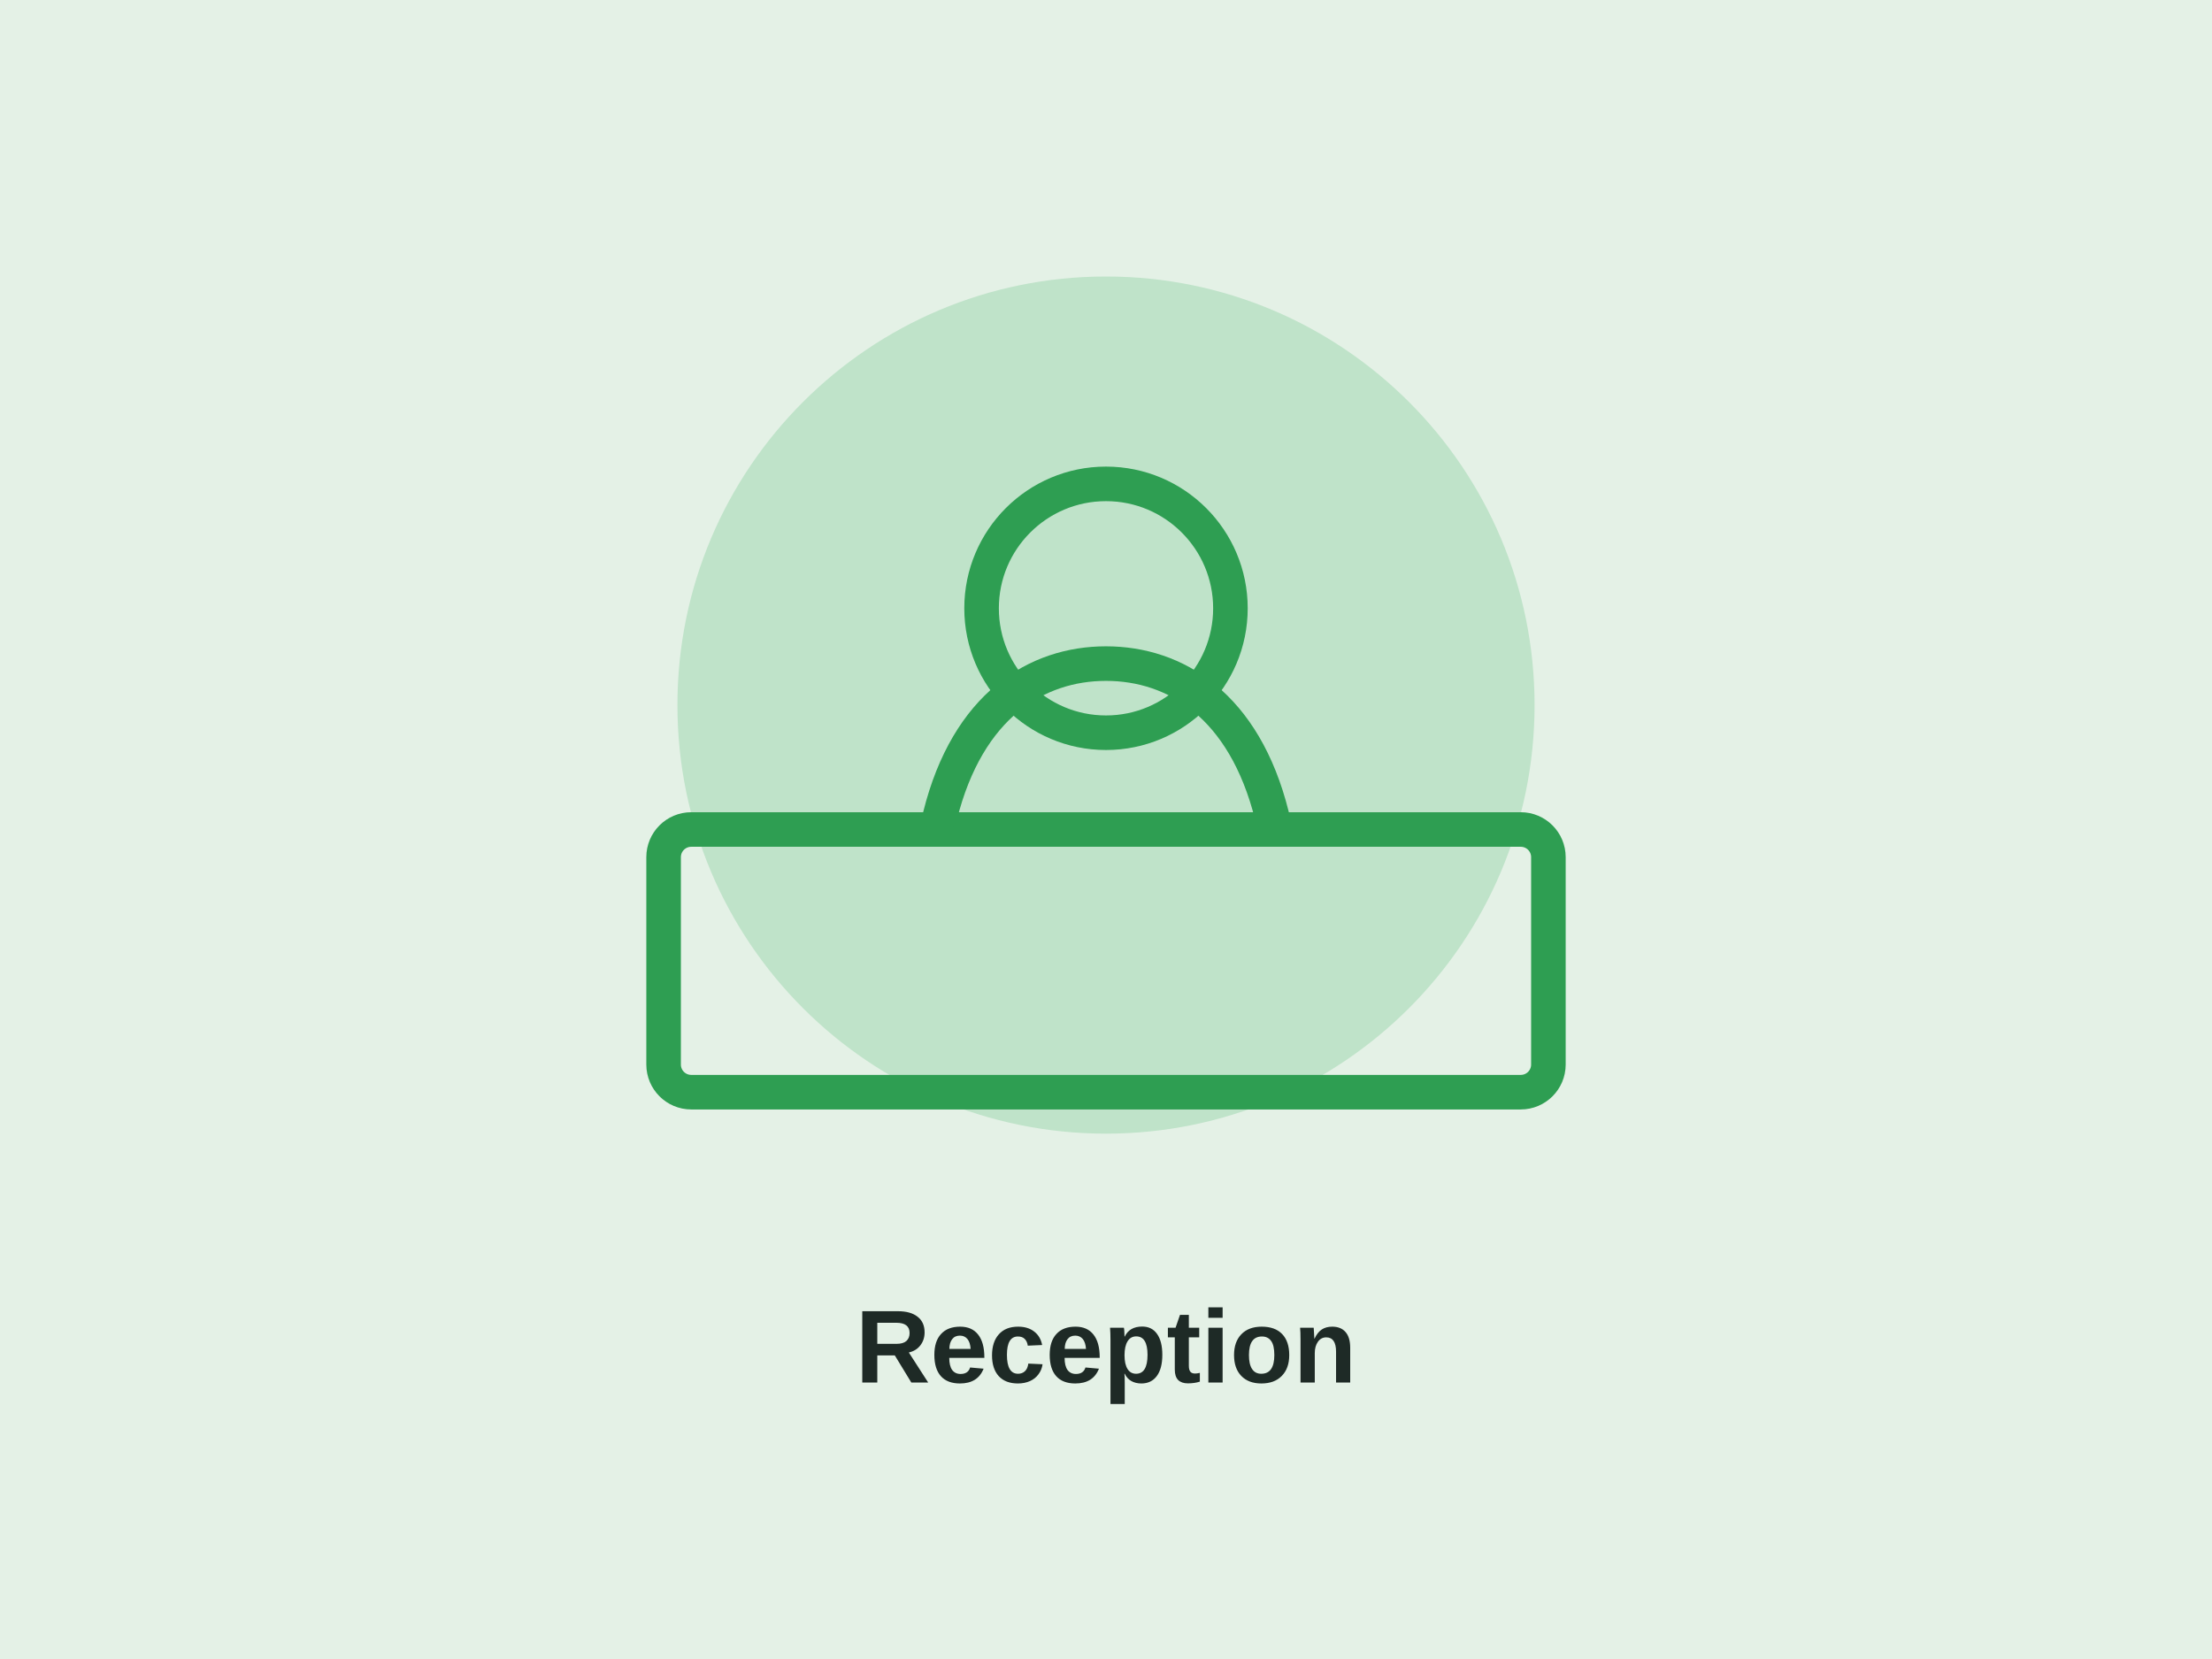
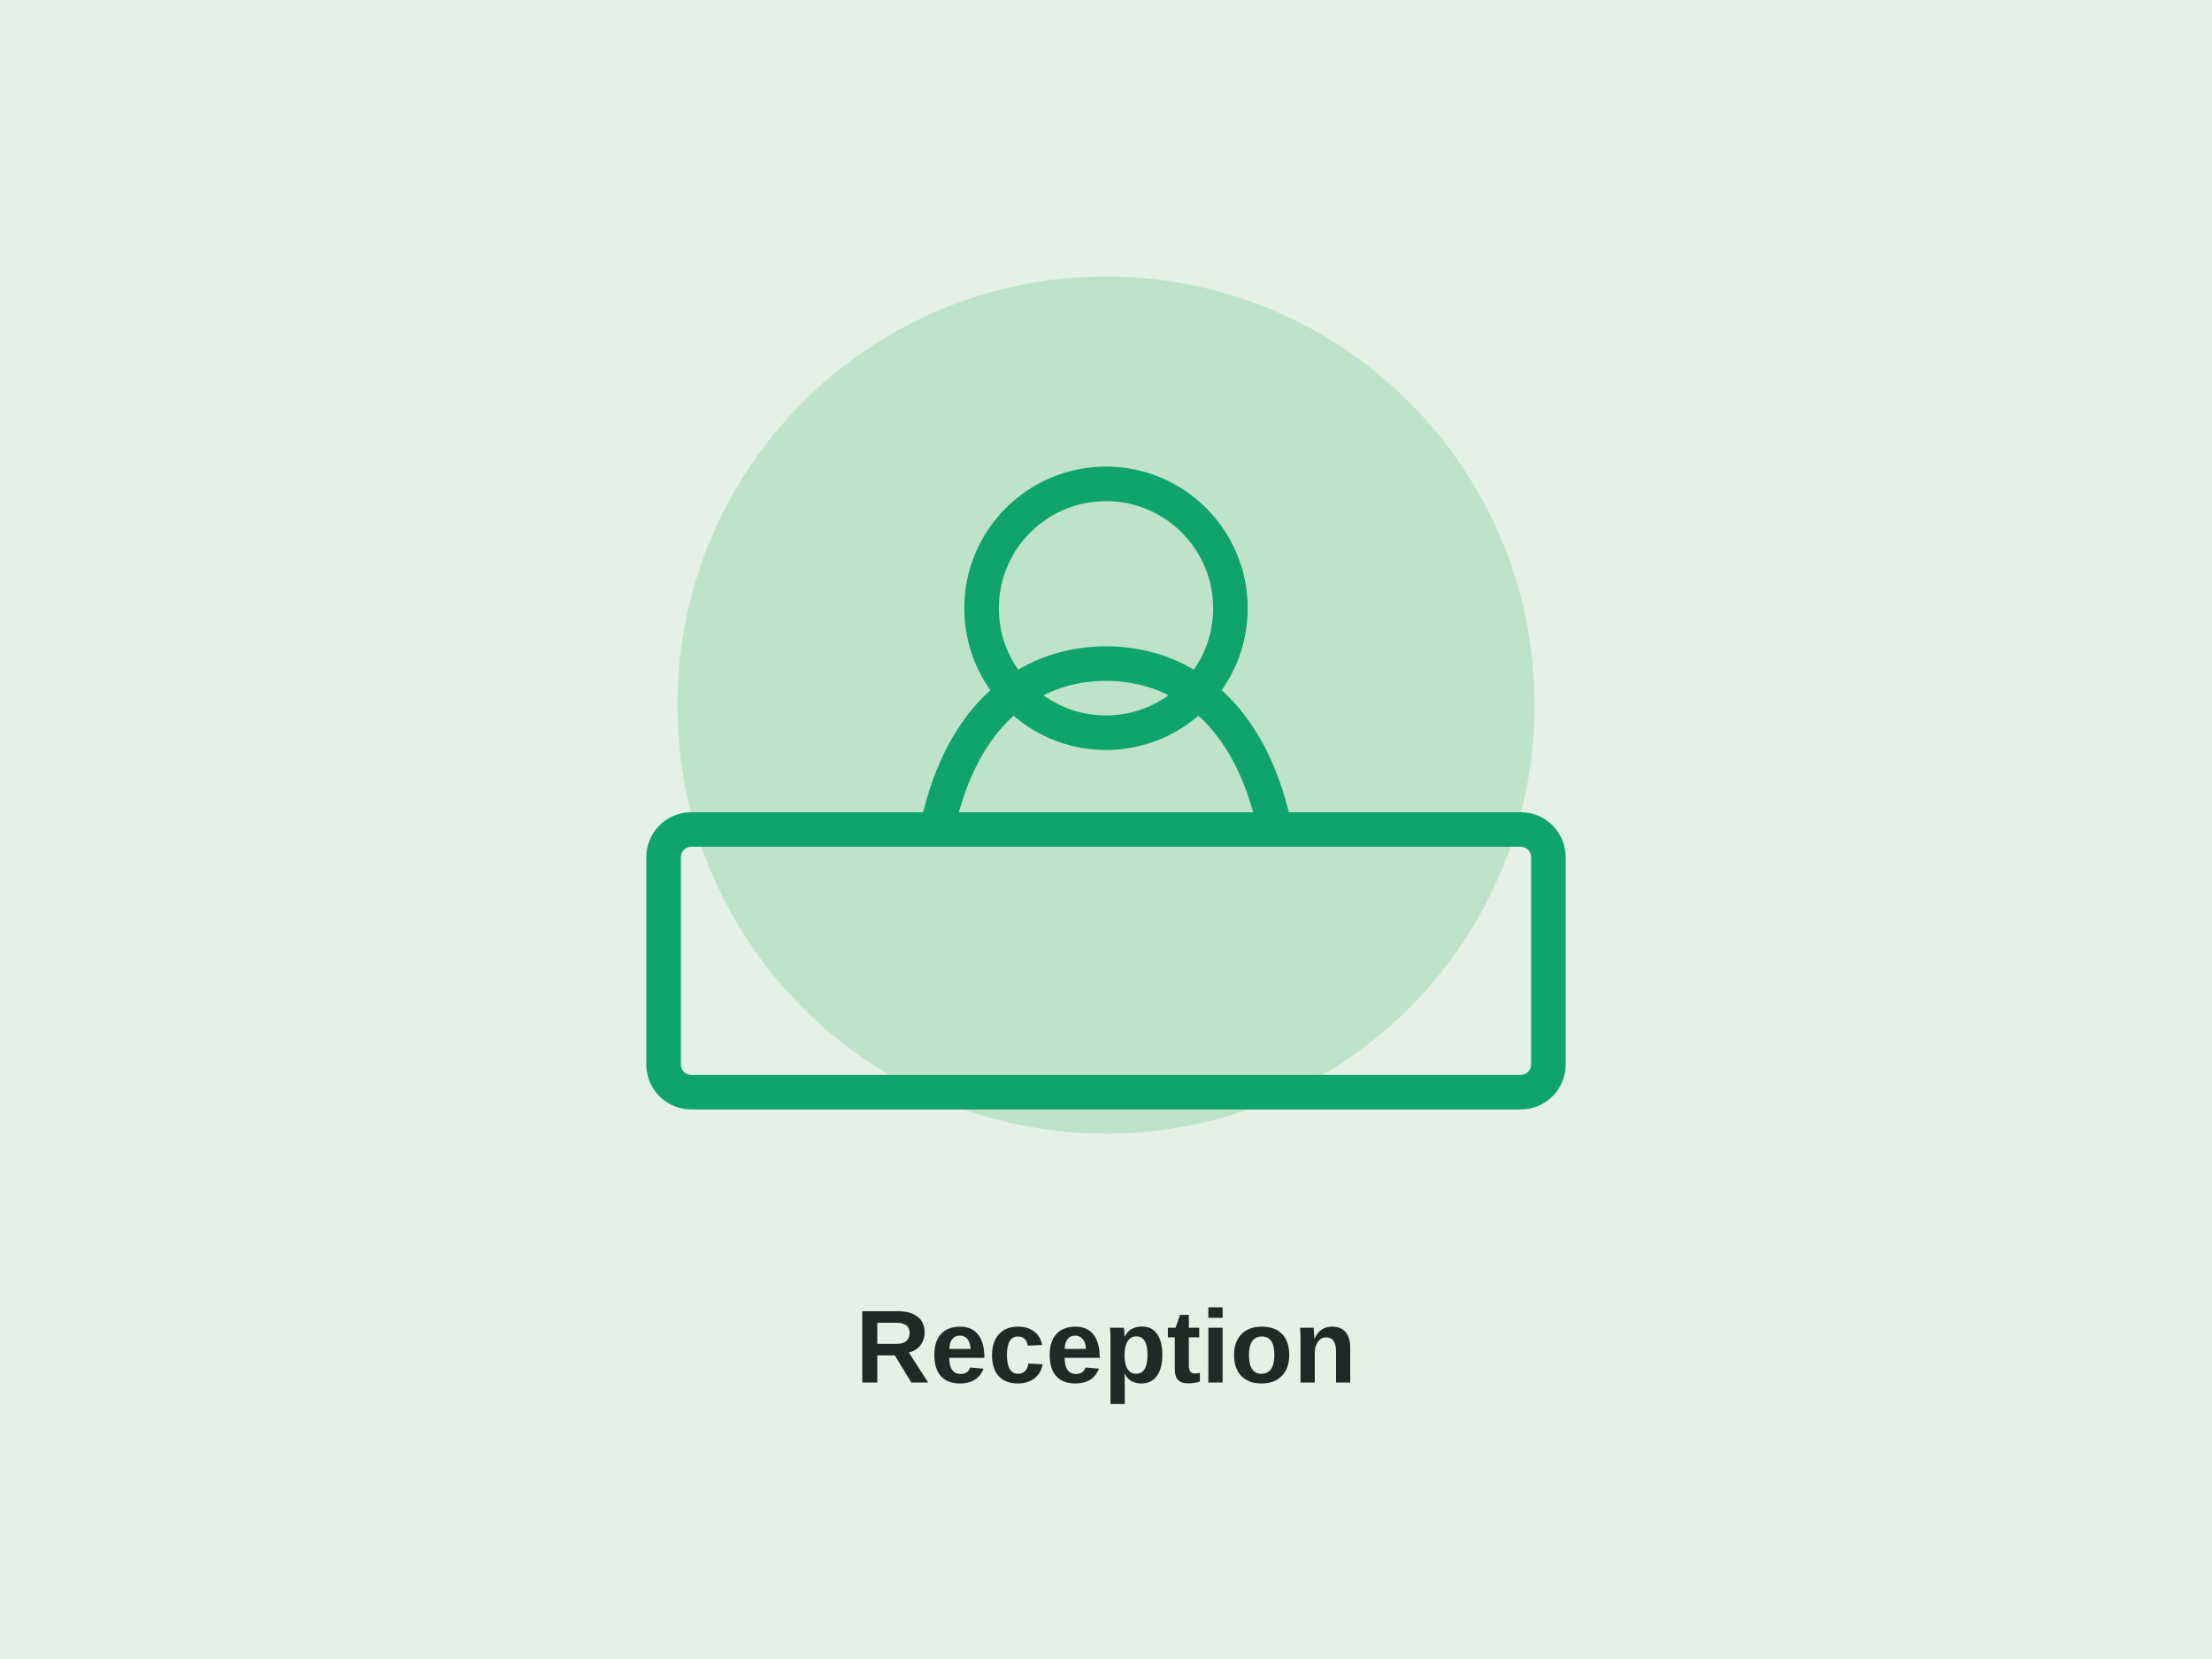
<svg xmlns="http://www.w3.org/2000/svg" viewBox="0 0 320 240">
  <rect width="320" height="240" fill="#E4F1E6" />
  <circle cx="160" cy="102" r="62" fill="#BFE3C9" />
-   <g stroke="#2E9E52" stroke-width="5" fill="none" stroke-linecap="round" stroke-linejoin="round">
+   <g stroke="#0FA36E" stroke-width="5" fill="none" stroke-linecap="round" stroke-linejoin="round">
    <rect x="96" y="120" width="128" height="38" rx="4" />
    <circle cx="160" cy="88" r="18" />
    <path d="M136 118c4-16 14-22 24-22s20 6 24 22" />
  </g>
  <text x="160" y="200" font-family="Arial, sans-serif" font-size="15" font-weight="600" fill="#1E2A26" text-anchor="middle">Reception</text>
</svg>
